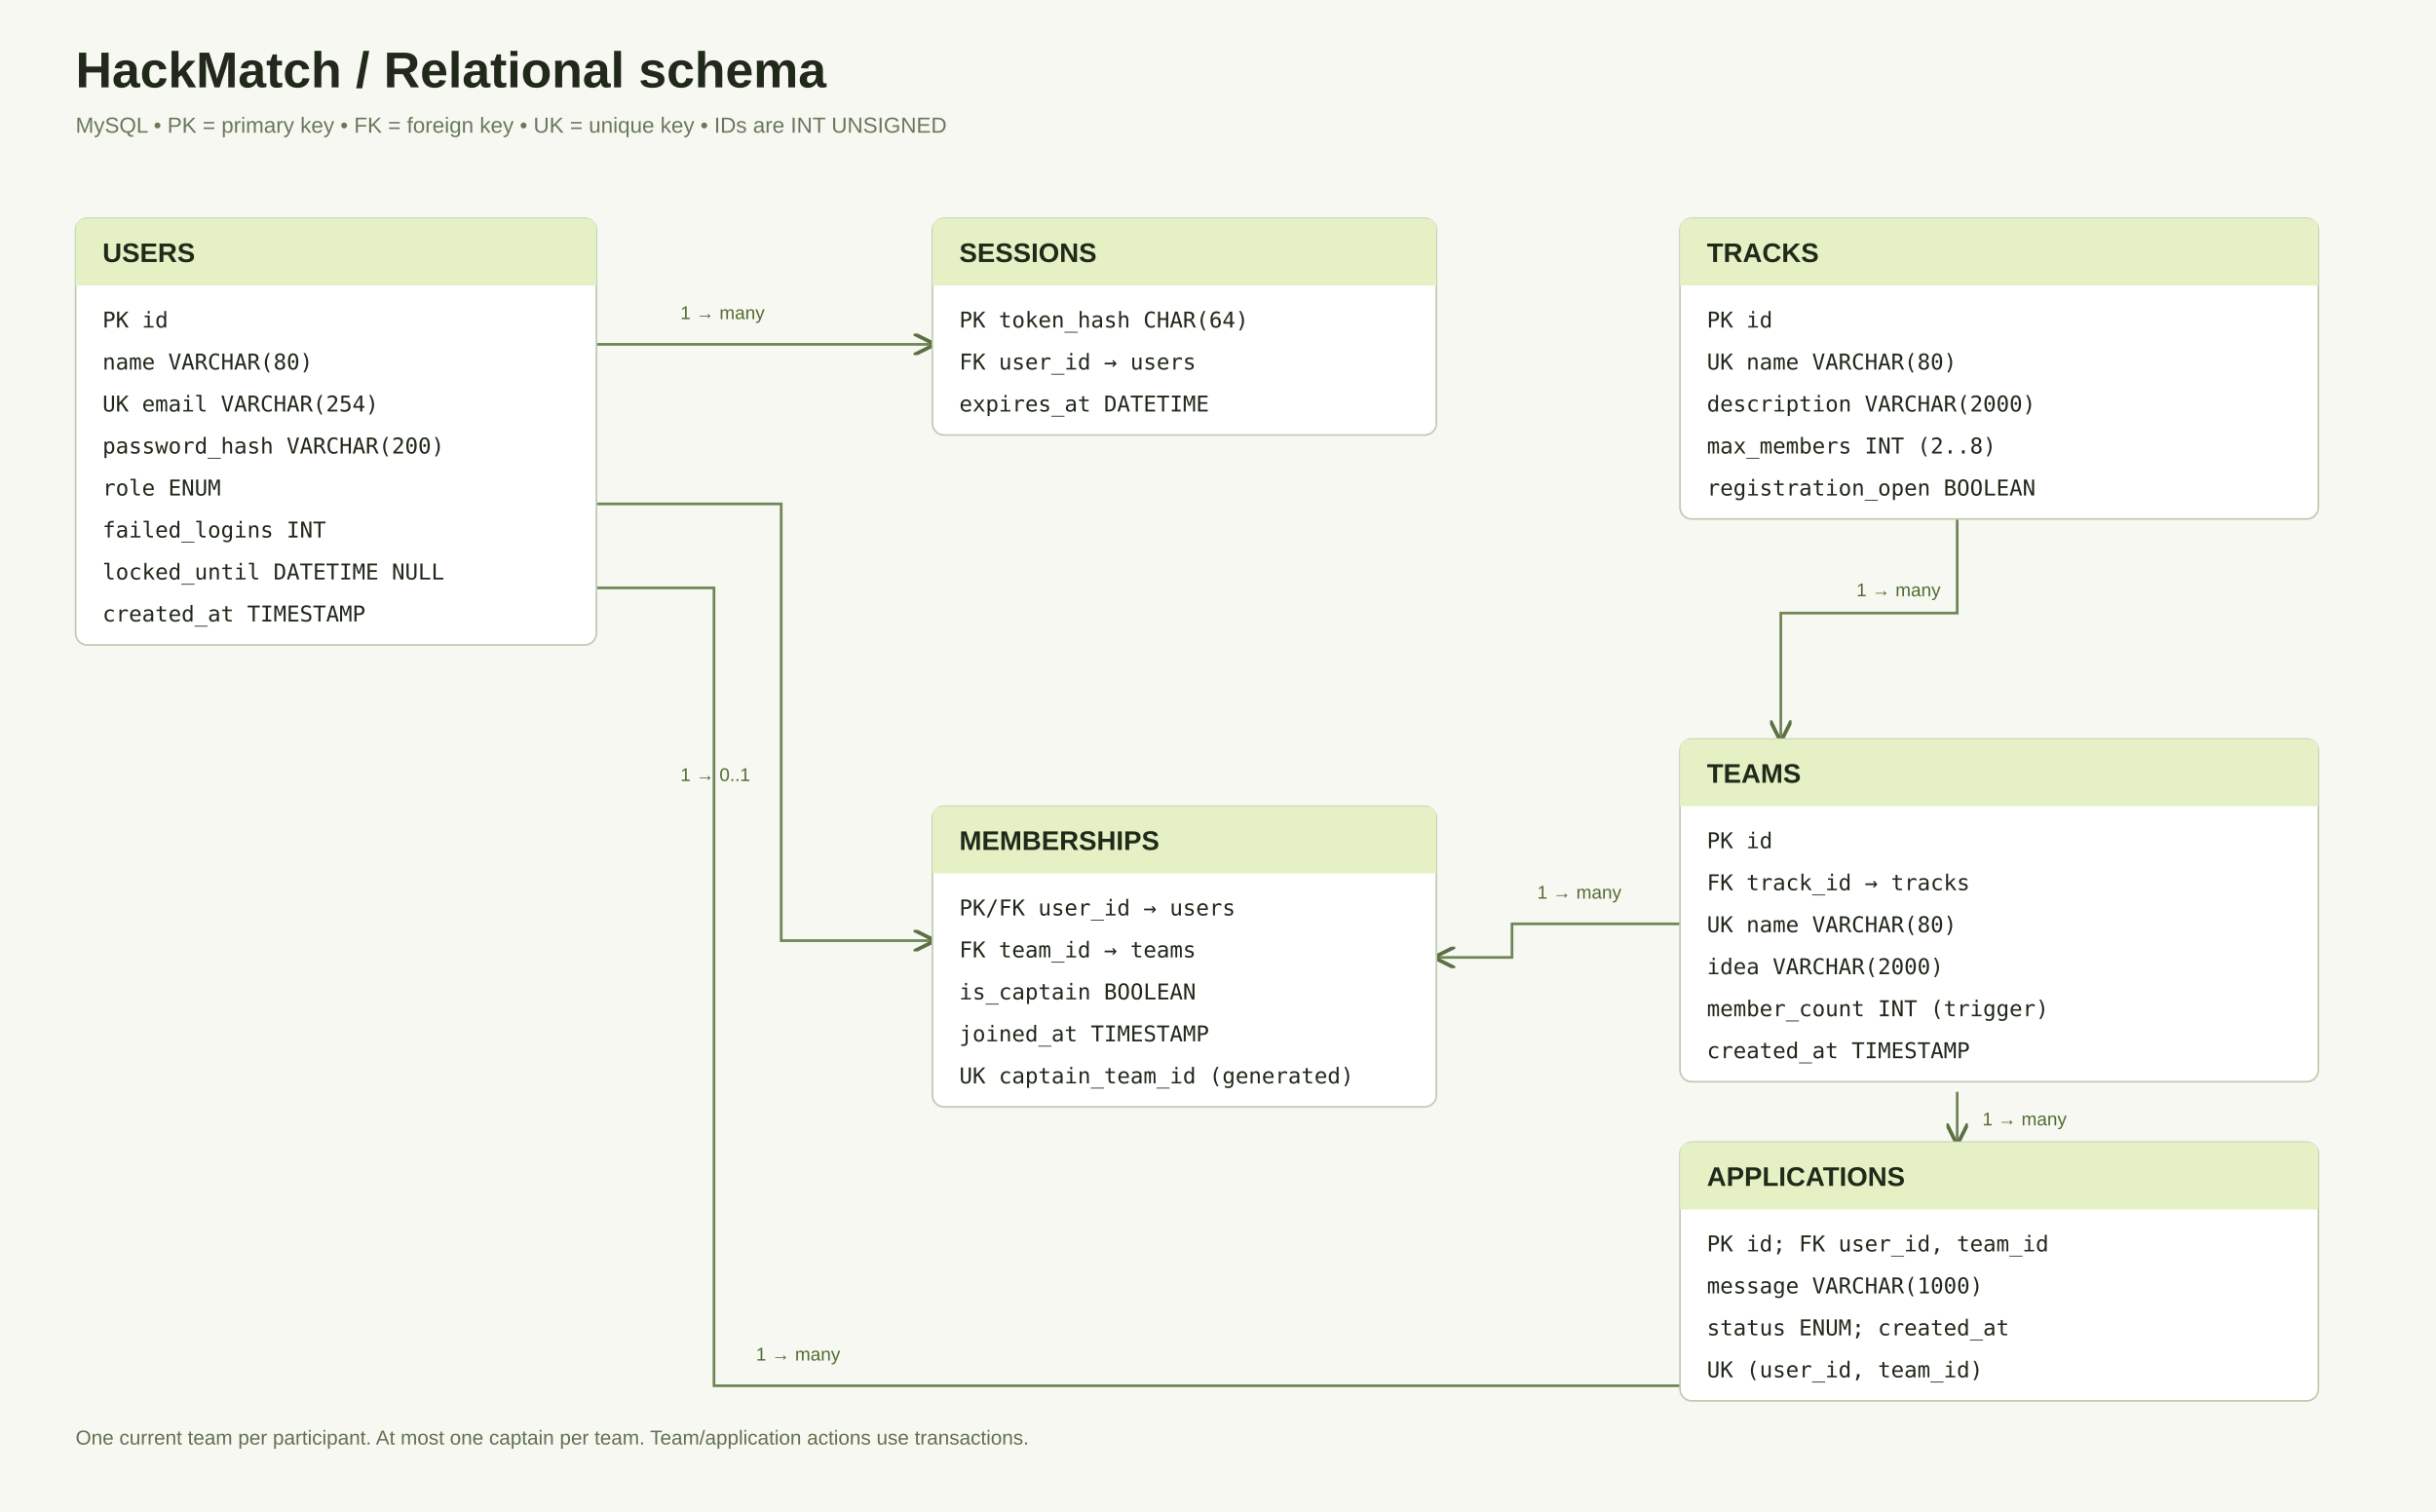
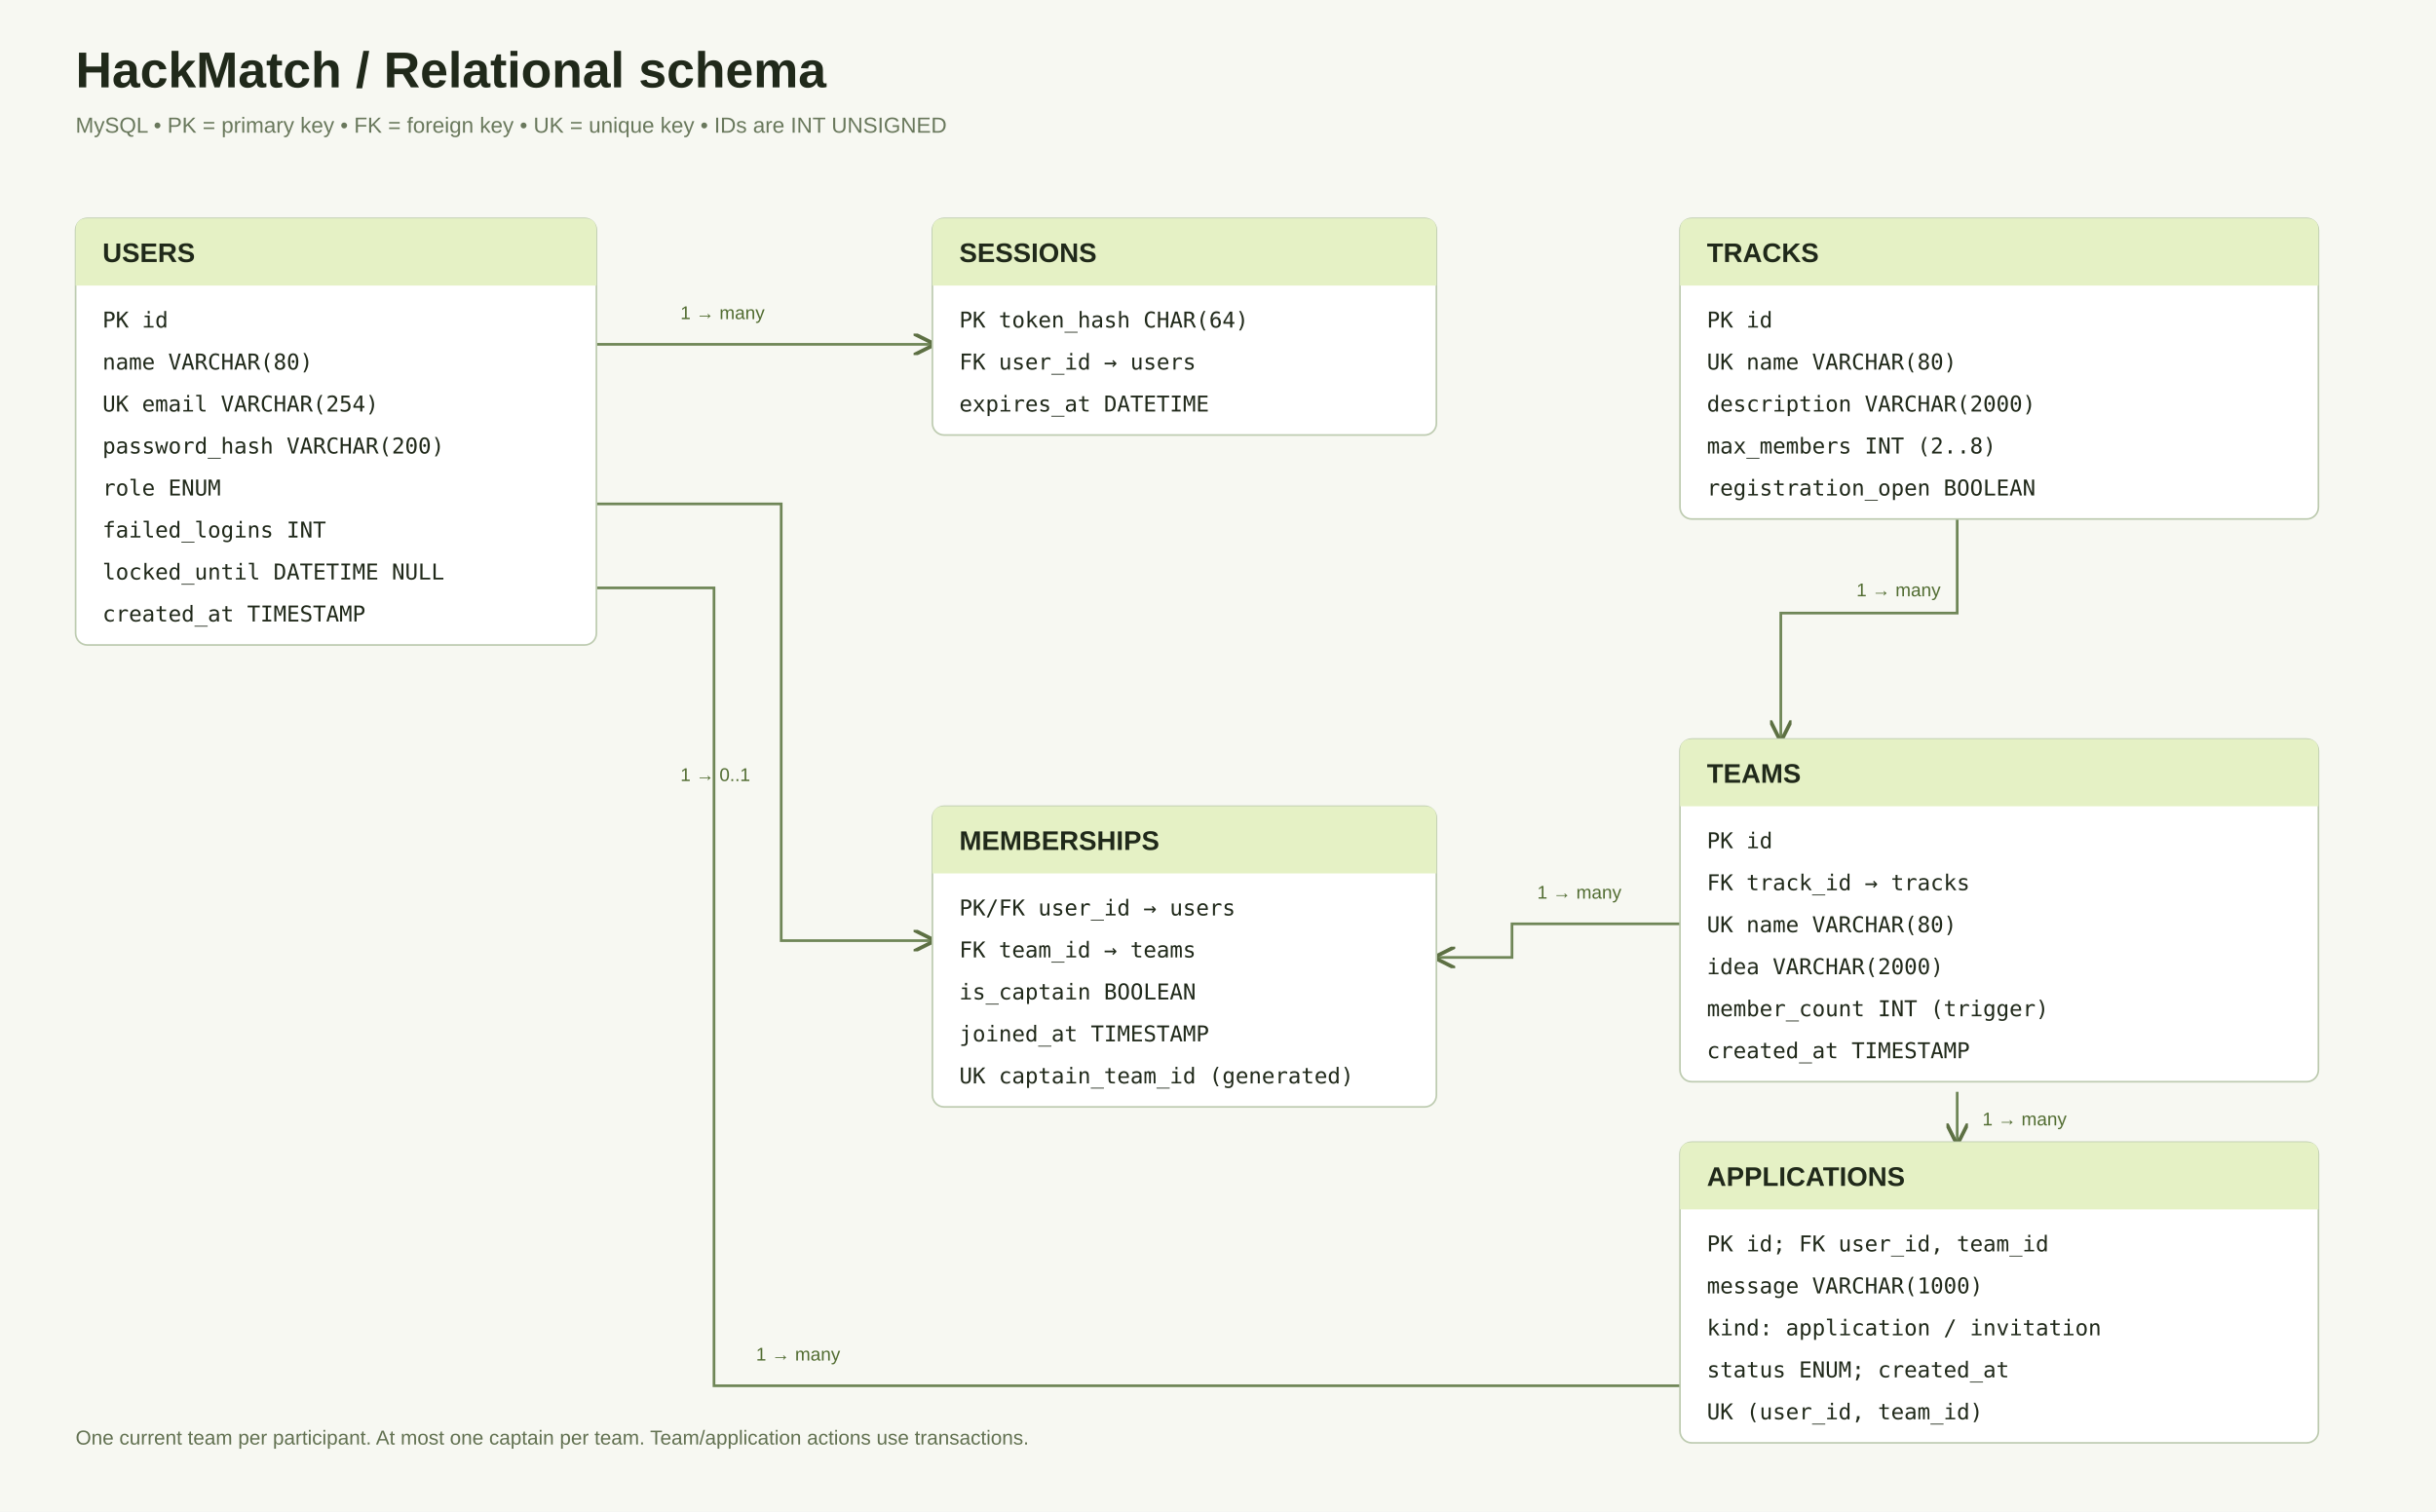
<svg xmlns="http://www.w3.org/2000/svg" width="1450" height="900" viewBox="0 0 1450 900" role="img" aria-label="HackMatch / Relational schema">
  <defs>
    <marker id="arrow" markerWidth="8" markerHeight="8" refX="7" refY="4" orient="auto-start-reverse">
      <path d="M0 0L8 4L0 8" fill="none" stroke="#5d7043" stroke-width="1.4" />
    </marker>
  </defs>
  <rect width="100%" height="100%" fill="#f7f8f2" />
  <style>text{font-family:Arial,sans-serif;fill:#20291a}.title{font-size:30px;font-weight:700}.sub{font-size:13px;fill:#69785c}.entity{font-size:16px;font-weight:700}.field{font-family:monospace;font-size:13px}.note{font-size:12px;fill:#627151}.label{font-size:11px;fill:#516c31}</style>
  <text x="45" y="52" class="title">HackMatch / Relational schema</text>
  <text x="45" y="79" class="sub">MySQL • PK = primary key • FK = foreign key • UK = unique key • IDs are INT UNSIGNED</text>
  <path d="M355 205H475V205H555" fill="none" stroke="#6f8657" stroke-width="1.6" marker-end="url(#arrow)" />
  <rect x="400" y="178" width="58.8" height="17" fill="#f7f8f2" />
  <text x="405" y="190" class="label">1 → many</text>
  <path d="M355 300H465V560H555" fill="none" stroke="#6f8657" stroke-width="1.6" marker-end="url(#arrow)" />
  <rect x="400" y="453" width="58.8" height="17" fill="#f7f8f2" />
  <text x="405" y="465" class="label">1 → 0..1</text>
  <path d="M1165 270V365H1060V440" fill="none" stroke="#6f8657" stroke-width="1.6" marker-end="url(#arrow)" />
  <rect x="1100" y="343" width="58.8" height="17" fill="#f7f8f2" />
  <text x="1105" y="355" class="label">1 → many</text>
  <path d="M1000 550H900V570H855" fill="none" stroke="#6f8657" stroke-width="1.6" marker-end="url(#arrow)" />
  <rect x="910" y="523" width="58.8" height="17" fill="#f7f8f2" />
  <text x="915" y="535" class="label">1 → many</text>
  <path d="M355 350H425V825H1110V800" fill="none" stroke="#6f8657" stroke-width="1.6" marker-end="url(#arrow)" />
  <rect x="445" y="798" width="58.8" height="17" fill="#f7f8f2" />
  <text x="450" y="810" class="label">1 → many</text>
  <path d="M1165 650V680" fill="none" stroke="#6f8657" stroke-width="1.6" marker-end="url(#arrow)" />
  <rect x="1175" y="658" width="58.8" height="17" fill="#f7f8f2" />
  <text x="1180" y="670" class="label">1 → many</text>
  <rect x="45" y="130" width="310" height="254" rx="7" fill="#fff" stroke="#bdcbb0" />
  <path d="M52 130H348Q355 130 355 137V170H45V137Q45 130 52 130" fill="#e5f1c5" />
  <text x="61" y="156" class="entity">USERS</text>
  <text x="61" y="195" class="field">PK id</text>
  <text x="61" y="220" class="field">name VARCHAR(80)</text>
  <text x="61" y="245" class="field">UK email VARCHAR(254)</text>
  <text x="61" y="270" class="field">password_hash VARCHAR(200)</text>
  <text x="61" y="295" class="field">role ENUM</text>
  <text x="61" y="320" class="field">failed_logins INT</text>
  <text x="61" y="345" class="field">locked_until DATETIME NULL</text>
  <text x="61" y="370" class="field">created_at TIMESTAMP</text>
  <rect x="555" y="130" width="300" height="129" rx="7" fill="#fff" stroke="#bdcbb0" />
  <path d="M562 130H848Q855 130 855 137V170H555V137Q555 130 562 130" fill="#e5f1c5" />
  <text x="571" y="156" class="entity">SESSIONS</text>
  <text x="571" y="195" class="field">PK token_hash CHAR(64)</text>
  <text x="571" y="220" class="field">FK user_id → users</text>
  <text x="571" y="245" class="field">expires_at DATETIME</text>
  <rect x="1000" y="130" width="380" height="179" rx="7" fill="#fff" stroke="#bdcbb0" />
  <path d="M1007 130H1373Q1380 130 1380 137V170H1000V137Q1000 130 1007 130" fill="#e5f1c5" />
  <text x="1016" y="156" class="entity">TRACKS</text>
  <text x="1016" y="195" class="field">PK id</text>
  <text x="1016" y="220" class="field">UK name VARCHAR(80)</text>
  <text x="1016" y="245" class="field">description VARCHAR(2000)</text>
  <text x="1016" y="270" class="field">max_members INT (2..8)</text>
  <text x="1016" y="295" class="field">registration_open BOOLEAN</text>
  <rect x="555" y="480" width="300" height="179" rx="7" fill="#fff" stroke="#bdcbb0" />
  <path d="M562 480H848Q855 480 855 487V520H555V487Q555 480 562 480" fill="#e5f1c5" />
  <text x="571" y="506" class="entity">MEMBERSHIPS</text>
  <text x="571" y="545" class="field">PK/FK user_id → users</text>
  <text x="571" y="570" class="field">FK team_id → teams</text>
  <text x="571" y="595" class="field">is_captain BOOLEAN</text>
  <text x="571" y="620" class="field">joined_at TIMESTAMP</text>
  <text x="571" y="645" class="field">UK captain_team_id (generated)</text>
  <rect x="1000" y="440" width="380" height="204" rx="7" fill="#fff" stroke="#bdcbb0" />
  <path d="M1007 440H1373Q1380 440 1380 447V480H1000V447Q1000 440 1007 440" fill="#e5f1c5" />
  <text x="1016" y="466" class="entity">TEAMS</text>
  <text x="1016" y="505" class="field">PK id</text>
  <text x="1016" y="530" class="field">FK track_id → tracks</text>
  <text x="1016" y="555" class="field">UK name VARCHAR(80)</text>
  <text x="1016" y="580" class="field">idea VARCHAR(2000)</text>
  <text x="1016" y="605" class="field">member_count INT (trigger)</text>
  <text x="1016" y="630" class="field">created_at TIMESTAMP</text>
-   <rect x="1000" y="680" width="380" height="154" rx="7" fill="#fff" stroke="#bdcbb0" />
+   <rect x="1000" y="680" width="380" height="179" rx="7" fill="#fff" stroke="#bdcbb0" />
  <path d="M1007 680H1373Q1380 680 1380 687V720H1000V687Q1000 680 1007 680" fill="#e5f1c5" />
  <text x="1016" y="706" class="entity">APPLICATIONS</text>
  <text x="1016" y="745" class="field">PK id; FK user_id, team_id</text>
  <text x="1016" y="770" class="field">message VARCHAR(1000)</text>
-   <text x="1016" y="795" class="field">status ENUM; created_at</text>
-   <text x="1016" y="820" class="field">UK (user_id, team_id)</text>
+   <text x="1016" y="795" class="field">kind: application / invitation</text>
+   <text x="1016" y="820" class="field">status ENUM; created_at</text>
+   <text x="1016" y="845" class="field">UK (user_id, team_id)</text>
  <text x="45" y="860" class="note">One current team per participant. At most one captain per team. Team/application actions use transactions.</text>
</svg>
